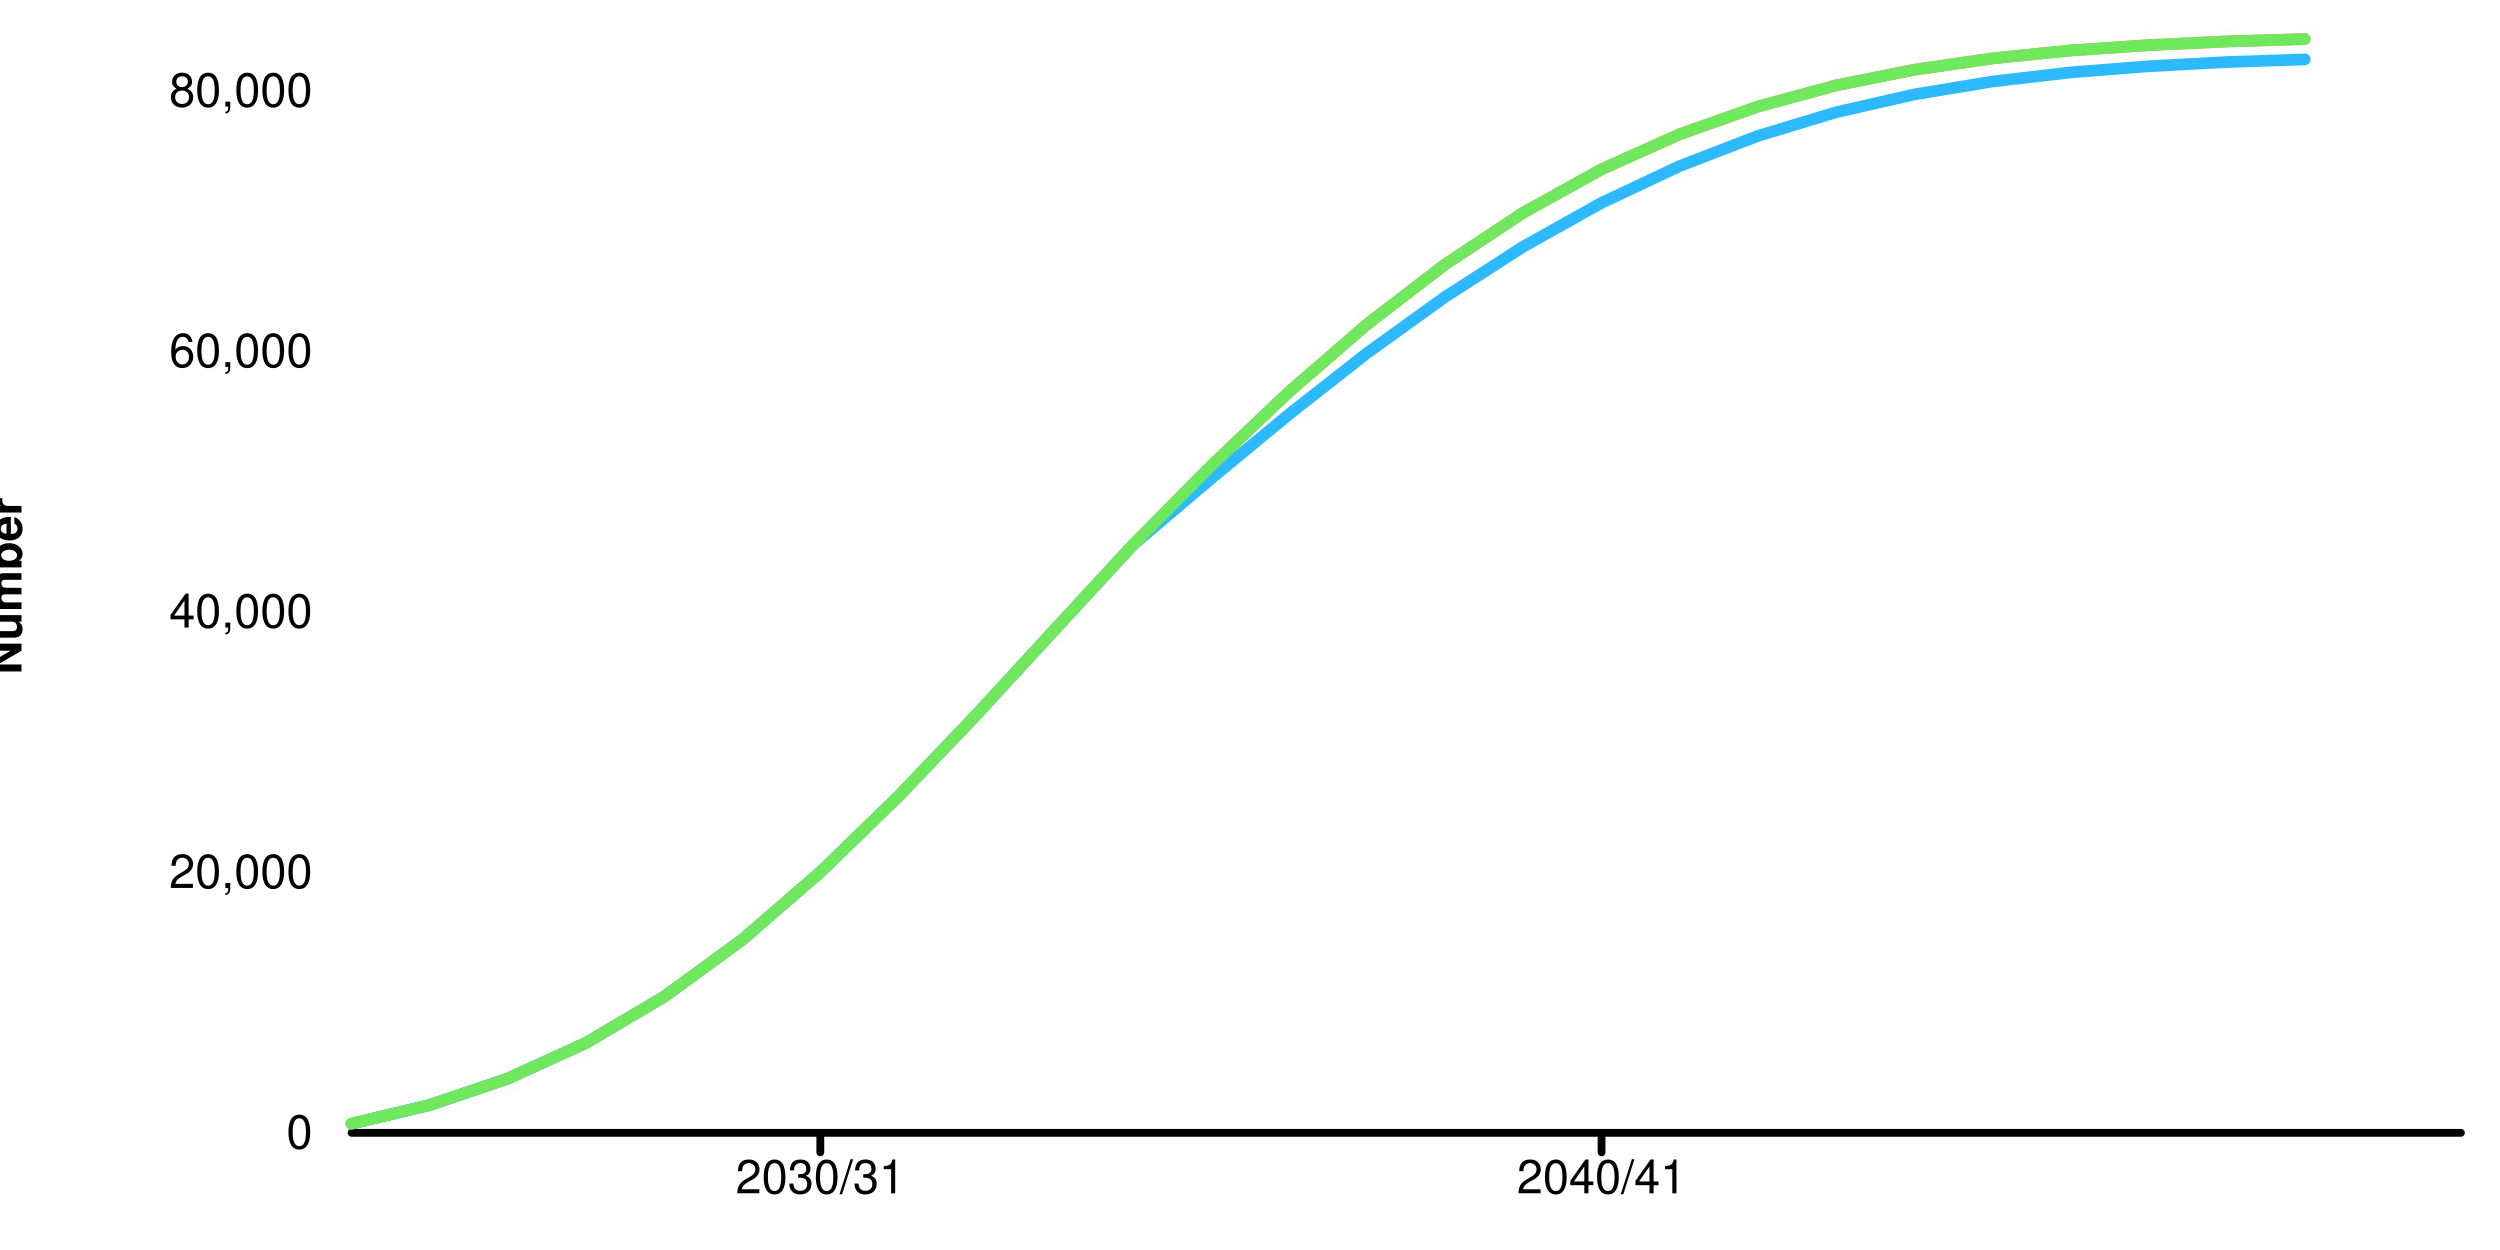
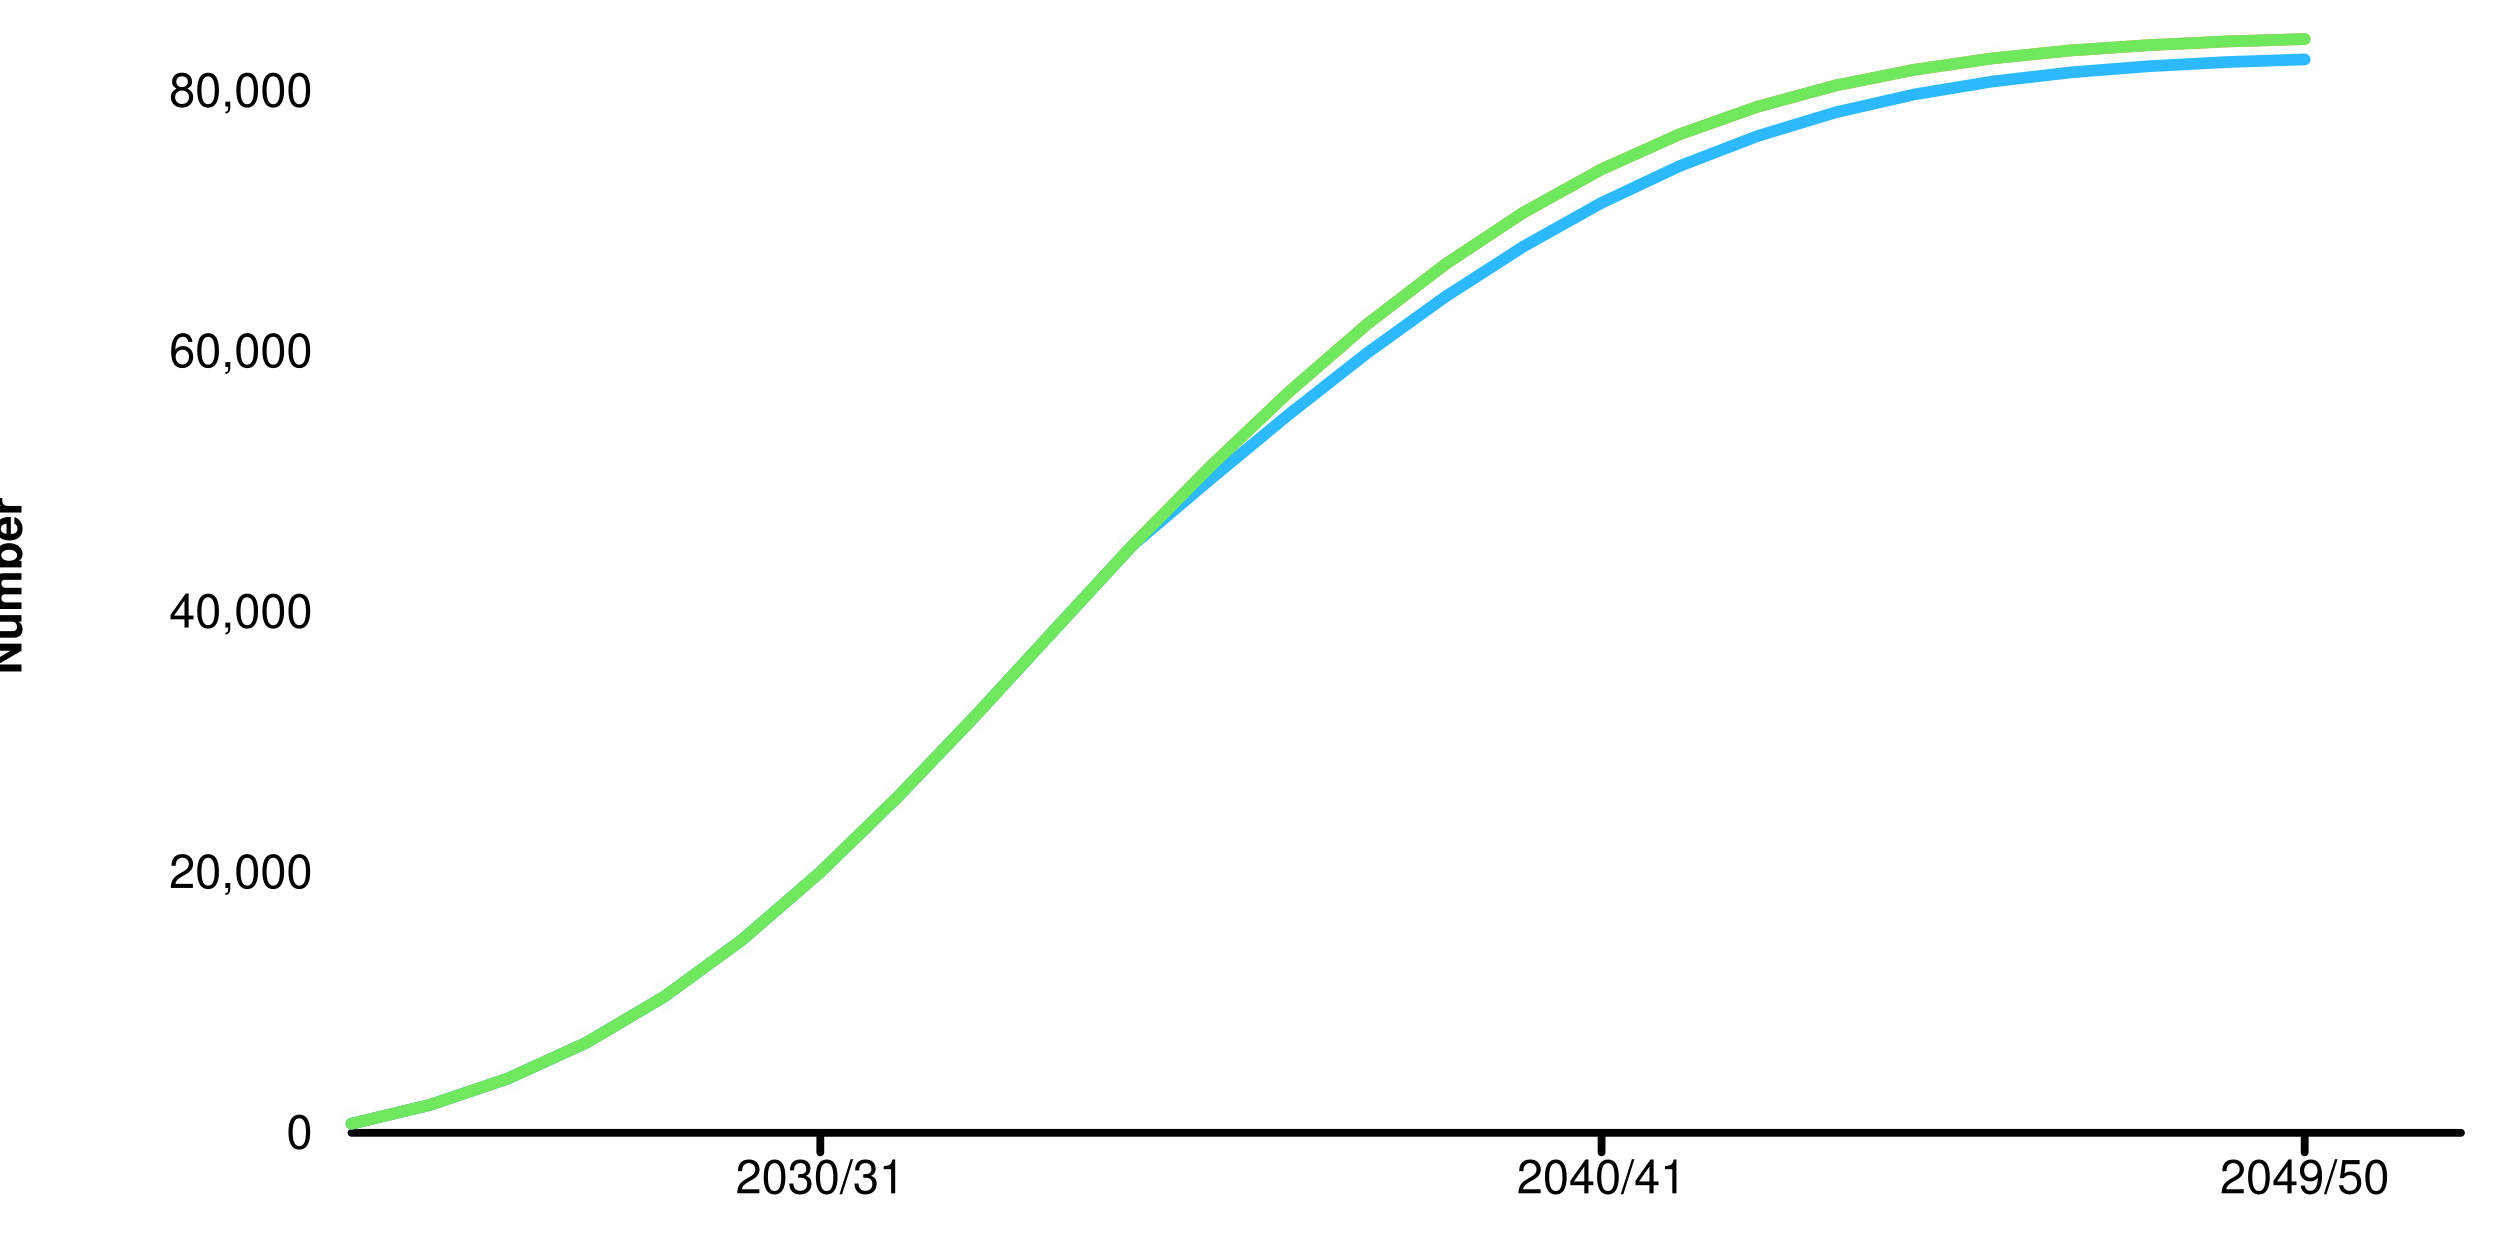
<svg xmlns="http://www.w3.org/2000/svg" width="640" height="320" viewBox="0 0 640 320" preserveAspectRatio="xMinYMin meet" overflow="visible" class="oi-chart-main" data-type="line-chart">
  <defs>
    <style>
	.series path.line { fill-opacity: 0; }
	.series path.line.dotted { stroke-dasharray: 12 20 }
	.series:hover path.line, .series.on path.line { stroke-width: 5; }
	.series .marker { opacity:0.01; }
	.series:hover .marker, .series.active .marker, .series .marker.selected { opacity:1!important; }
	.series .marker:hover, .series .marker.on { r: 6px!important; fill: black; }
	.grid { font-family: "Helvetica Neue",Helvetica,Arial,"Lucida Grande",sans-serif; }
	.grid line { stroke: rgb(0,0,0); stroke-width: 2; stroke-linecap: round; }
	.grid.grid-x text { text-anchor: middle; dominant-baseline: hanging; transform: translateY(10px); }
	.grid.grid-y text { text-anchor: end; dominant-baseline: middle; transform: translateX(-10px); }
	</style>
  </defs>
  <g class="grid grid-y">
    <line x1="90" y1="290" x2="630" y2="290" data-left="90" />
    <text x="90" y="290" text-anchor="end">0</text>
    <text x="90" y="223.316" text-anchor="end">20,000</text>
    <text x="90" y="156.632" text-anchor="end">40,000</text>
    <text x="90" y="89.948" text-anchor="end">60,000</text>
    <text x="90" y="23.263" text-anchor="end">80,000</text>
    <text style="text-anchor:middle;dominant-baseline:hanging;font-weight:bold;transform: translateY(150px) rotate(-90deg);">Number</text>
  </g>
  <g class="grid grid-x">
    <line class="tick" x1="210" y1="290" x2="210" y2="295" />
    <text x="210" y="290" text-anchor="middle">2030/31</text>
    <line class="tick" x1="410" y1="290" x2="410" y2="295" />
    <text x="410" y="290" text-anchor="middle">2040/41</text>
+     <line class="tick" x1="590" y1="290" x2="590" y2="295" />
+     <text x="590" y="290" text-anchor="middle">2049/50</text>
    <text style="text-anchor:middle;dominant-baseline:hanging;font-weight:bold;transform: translateY(150px) rotate(-90deg);" />
  </g>
  <g class="data-layer" role="table">
    <g data-scenario="electric-engagement" class="series series-1" tabindex="0" role="row" aria-label="Series: Electric Engagement" data-series="1">
      <path d="M 90.00,287.66L 110.00,282.87L 130.00,276.11L 150.00,266.98L 170.00,255.17L 190.00,240.58L 210.00,223.28L 230.00,203.85L 250.00,182.93L 270.00,161.18L 290.00,139.52L 310.00,119.29L 330.00,100.30L 350.00,82.98L 370.00,67.65L 390.00,54.41L 410.00,43.33L 430.00,34.36L 450.00,27.29L 470.00,21.86L 490.00,17.86L 510.00,14.95L 530.00,12.92L 550.00,11.56L 570.00,10.61L 590.00,10.00" id="Electric Engagement" class="line" stroke="#EE8C5C" stroke-width="3" stroke-linecap="round" />
      <circle class="marker" cx="90.00" cy="287.66" data-y="703" data-x="2024/25" data-i="0" data-series="1" r="4" fill="#EE8C5C" roll="cell" />
      <circle class="marker" cx="110.00" cy="282.87" data-y="2138" data-x="2025/26" data-i="1" data-series="1" r="4" fill="#EE8C5C" roll="cell" />
      <circle class="marker" cx="130.00" cy="276.11" data-y="4167" data-x="2026/27" data-i="2" data-series="1" r="4" fill="#EE8C5C" roll="cell" />
      <circle class="marker" cx="150.00" cy="266.98" data-y="6905" data-x="2027/28" data-i="3" data-series="1" r="4" fill="#EE8C5C" roll="cell" />
      <circle class="marker" cx="170.00" cy="255.17" data-y="10446" data-x="2028/29" data-i="4" data-series="1" r="4" fill="#EE8C5C" roll="cell" />
      <circle class="marker" cx="190.00" cy="240.58" data-y="14822" data-x="2029/30" data-i="5" data-series="1" r="4" fill="#EE8C5C" roll="cell" />
      <circle class="marker" cx="210.00" cy="223.28" data-y="20012" data-x="2030/31" data-i="6" data-series="1" r="4" fill="#EE8C5C" roll="cell" />
      <circle class="marker" cx="230.00" cy="203.85" data-y="25839" data-x="2031/32" data-i="7" data-series="1" r="4" fill="#EE8C5C" roll="cell" />
      <circle class="marker" cx="250.00" cy="182.93" data-y="32112" data-x="2032/33" data-i="8" data-series="1" r="4" fill="#EE8C5C" roll="cell" />
      <circle class="marker" cx="270.00" cy="161.18" data-y="38635" data-x="2033/34" data-i="9" data-series="1" r="4" fill="#EE8C5C" roll="cell" />
      <circle class="marker" cx="290.00" cy="139.52" data-y="45132" data-x="2034/35" data-i="10" data-series="1" r="4" fill="#EE8C5C" roll="cell" />
      <circle class="marker" cx="310.00" cy="119.29" data-y="51201" data-x="2035/36" data-i="11" data-series="1" r="4" fill="#EE8C5C" roll="cell" />
      <circle class="marker" cx="330.00" cy="100.30" data-y="56894" data-x="2036/37" data-i="12" data-series="1" r="4" fill="#EE8C5C" roll="cell" />
      <circle class="marker" cx="350.00" cy="82.98" data-y="62090" data-x="2037/38" data-i="13" data-series="1" r="4" fill="#EE8C5C" roll="cell" />
      <circle class="marker" cx="370.00" cy="67.65" data-y="66688" data-x="2038/39" data-i="14" data-series="1" r="4" fill="#EE8C5C" roll="cell" />
      <circle class="marker" cx="390.00" cy="54.41" data-y="70659" data-x="2039/40" data-i="15" data-series="1" r="4" fill="#EE8C5C" roll="cell" />
      <circle class="marker" cx="410.00" cy="43.33" data-y="73981" data-x="2040/41" data-i="16" data-series="1" r="4" fill="#EE8C5C" roll="cell" />
      <circle class="marker" cx="430.00" cy="34.36" data-y="76672" data-x="2041/42" data-i="17" data-series="1" r="4" fill="#EE8C5C" roll="cell" />
      <circle class="marker" cx="450.00" cy="27.29" data-y="78792" data-x="2042/43" data-i="18" data-series="1" r="4" fill="#EE8C5C" roll="cell" />
      <circle class="marker" cx="470.00" cy="21.86" data-y="80421" data-x="2043/44" data-i="19" data-series="1" r="4" fill="#EE8C5C" roll="cell" />
      <circle class="marker" cx="490.00" cy="17.86" data-y="81622" data-x="2044/45" data-i="20" data-series="1" r="4" fill="#EE8C5C" roll="cell" />
      <circle class="marker" cx="510.00" cy="14.95" data-y="82493" data-x="2045/46" data-i="21" data-series="1" r="4" fill="#EE8C5C" roll="cell" />
      <circle class="marker" cx="530.00" cy="12.92" data-y="83101" data-x="2046/47" data-i="22" data-series="1" r="4" fill="#EE8C5C" roll="cell" />
      <circle class="marker" cx="550.00" cy="11.56" data-y="83511" data-x="2047/48" data-i="23" data-series="1" r="4" fill="#EE8C5C" roll="cell" />
      <circle class="marker" cx="570.00" cy="10.61" data-y="83795" data-x="2048/49" data-i="24" data-series="1" r="4" fill="#EE8C5C" roll="cell" />
      <circle class="marker" cx="590.00" cy="10.00" data-y="83978" data-x="2049/50" data-i="25" data-series="1" r="4" fill="#EE8C5C" roll="cell" />
    </g>
    <g data-scenario="hydrogen-evolution" class="series series-2" tabindex="0" role="row" aria-label="Series: Hydrogen Evolution" data-series="2">
      <path d="M 90.00,287.66L 110.00,282.87L 130.00,276.11L 150.00,266.98L 170.00,255.17L 190.00,240.58L 210.00,223.28L 230.00,203.85L 250.00,182.93L 270.00,161.18L 290.00,139.52L 310.00,122.57L 330.00,106.05L 350.00,90.36L 370.00,75.97L 390.00,63.11L 410.00,51.92L 430.00,42.50L 450.00,34.80L 470.00,28.74L 490.00,24.18L 510.00,20.87L 530.00,18.54L 550.00,16.96L 570.00,15.89L 590.00,15.21" id="Hydrogen Evolution" class="line" stroke="#2CB9FF" stroke-width="3" stroke-linecap="round" />
      <circle class="marker" cx="90.00" cy="287.66" data-y="703" data-x="2024/25" data-i="0" data-series="2" r="4" fill="#2CB9FF" roll="cell" />
      <circle class="marker" cx="110.00" cy="282.87" data-y="2138" data-x="2025/26" data-i="1" data-series="2" r="4" fill="#2CB9FF" roll="cell" />
      <circle class="marker" cx="130.00" cy="276.11" data-y="4167" data-x="2026/27" data-i="2" data-series="2" r="4" fill="#2CB9FF" roll="cell" />
      <circle class="marker" cx="150.00" cy="266.98" data-y="6905" data-x="2027/28" data-i="3" data-series="2" r="4" fill="#2CB9FF" roll="cell" />
      <circle class="marker" cx="170.00" cy="255.17" data-y="10446" data-x="2028/29" data-i="4" data-series="2" r="4" fill="#2CB9FF" roll="cell" />
      <circle class="marker" cx="190.00" cy="240.58" data-y="14822" data-x="2029/30" data-i="5" data-series="2" r="4" fill="#2CB9FF" roll="cell" />
      <circle class="marker" cx="210.00" cy="223.28" data-y="20012" data-x="2030/31" data-i="6" data-series="2" r="4" fill="#2CB9FF" roll="cell" />
      <circle class="marker" cx="230.00" cy="203.85" data-y="25839" data-x="2031/32" data-i="7" data-series="2" r="4" fill="#2CB9FF" roll="cell" />
      <circle class="marker" cx="250.00" cy="182.93" data-y="32112" data-x="2032/33" data-i="8" data-series="2" r="4" fill="#2CB9FF" roll="cell" />
      <circle class="marker" cx="270.00" cy="161.18" data-y="38635" data-x="2033/34" data-i="9" data-series="2" r="4" fill="#2CB9FF" roll="cell" />
      <circle class="marker" cx="290.00" cy="139.52" data-y="45132" data-x="2034/35" data-i="10" data-series="2" r="4" fill="#2CB9FF" roll="cell" />
      <circle class="marker" cx="310.00" cy="122.57" data-y="50216" data-x="2035/36" data-i="11" data-series="2" r="4" fill="#2CB9FF" roll="cell" />
      <circle class="marker" cx="330.00" cy="106.05" data-y="55171" data-x="2036/37" data-i="12" data-series="2" r="4" fill="#2CB9FF" roll="cell" />
      <circle class="marker" cx="350.00" cy="90.36" data-y="59875" data-x="2037/38" data-i="13" data-series="2" r="4" fill="#2CB9FF" roll="cell" />
      <circle class="marker" cx="370.00" cy="75.97" data-y="64191" data-x="2038/39" data-i="14" data-series="2" r="4" fill="#2CB9FF" roll="cell" />
      <circle class="marker" cx="390.00" cy="63.11" data-y="68050" data-x="2039/40" data-i="15" data-series="2" r="4" fill="#2CB9FF" roll="cell" />
      <circle class="marker" cx="410.00" cy="51.92" data-y="71406" data-x="2040/41" data-i="16" data-series="2" r="4" fill="#2CB9FF" roll="cell" />
      <circle class="marker" cx="430.00" cy="42.50" data-y="74230" data-x="2041/42" data-i="17" data-series="2" r="4" fill="#2CB9FF" roll="cell" />
      <circle class="marker" cx="450.00" cy="34.80" data-y="76540" data-x="2042/43" data-i="18" data-series="2" r="4" fill="#2CB9FF" roll="cell" />
      <circle class="marker" cx="470.00" cy="28.74" data-y="78357" data-x="2043/44" data-i="19" data-series="2" r="4" fill="#2CB9FF" roll="cell" />
      <circle class="marker" cx="490.00" cy="24.18" data-y="79725" data-x="2044/45" data-i="20" data-series="2" r="4" fill="#2CB9FF" roll="cell" />
      <circle class="marker" cx="510.00" cy="20.87" data-y="80718" data-x="2045/46" data-i="21" data-series="2" r="4" fill="#2CB9FF" roll="cell" />
      <circle class="marker" cx="530.00" cy="18.54" data-y="81417" data-x="2046/47" data-i="22" data-series="2" r="4" fill="#2CB9FF" roll="cell" />
      <circle class="marker" cx="550.00" cy="16.96" data-y="81891" data-x="2047/48" data-i="23" data-series="2" r="4" fill="#2CB9FF" roll="cell" />
      <circle class="marker" cx="570.00" cy="15.89" data-y="82211" data-x="2048/49" data-i="24" data-series="2" r="4" fill="#2CB9FF" roll="cell" />
      <circle class="marker" cx="590.00" cy="15.21" data-y="82416" data-x="2049/50" data-i="25" data-series="2" r="4" fill="#2CB9FF" roll="cell" />
    </g>
    <g data-scenario="holistic-transition" class="series series-3" tabindex="0" role="row" aria-label="Series: Holistic Transition" data-series="3">
      <path d="M 90.00,287.66L 110.00,282.87L 130.00,276.11L 150.00,266.98L 170.00,255.17L 190.00,240.58L 210.00,223.28L 230.00,203.85L 250.00,182.93L 270.00,161.18L 290.00,139.52L 310.00,119.29L 330.00,100.30L 350.00,82.98L 370.00,67.65L 390.00,54.41L 410.00,43.33L 430.00,34.36L 450.00,27.29L 470.00,21.86L 490.00,17.86L 510.00,14.95L 530.00,12.92L 550.00,11.56L 570.00,10.61L 590.00,10.00" id="Holistic Transition" class="line" stroke="#70E85E" stroke-width="3" stroke-linecap="round" />
      <circle class="marker" cx="90.00" cy="287.66" data-y="703" data-x="2024/25" data-i="0" data-series="3" r="4" fill="#70E85E" roll="cell" />
      <circle class="marker" cx="110.00" cy="282.87" data-y="2138" data-x="2025/26" data-i="1" data-series="3" r="4" fill="#70E85E" roll="cell" />
      <circle class="marker" cx="130.00" cy="276.11" data-y="4167" data-x="2026/27" data-i="2" data-series="3" r="4" fill="#70E85E" roll="cell" />
      <circle class="marker" cx="150.00" cy="266.98" data-y="6905" data-x="2027/28" data-i="3" data-series="3" r="4" fill="#70E85E" roll="cell" />
      <circle class="marker" cx="170.00" cy="255.17" data-y="10446" data-x="2028/29" data-i="4" data-series="3" r="4" fill="#70E85E" roll="cell" />
      <circle class="marker" cx="190.00" cy="240.58" data-y="14822" data-x="2029/30" data-i="5" data-series="3" r="4" fill="#70E85E" roll="cell" />
      <circle class="marker" cx="210.00" cy="223.28" data-y="20012" data-x="2030/31" data-i="6" data-series="3" r="4" fill="#70E85E" roll="cell" />
      <circle class="marker" cx="230.00" cy="203.85" data-y="25839" data-x="2031/32" data-i="7" data-series="3" r="4" fill="#70E85E" roll="cell" />
      <circle class="marker" cx="250.00" cy="182.93" data-y="32112" data-x="2032/33" data-i="8" data-series="3" r="4" fill="#70E85E" roll="cell" />
      <circle class="marker" cx="270.00" cy="161.18" data-y="38635" data-x="2033/34" data-i="9" data-series="3" r="4" fill="#70E85E" roll="cell" />
      <circle class="marker" cx="290.00" cy="139.52" data-y="45132" data-x="2034/35" data-i="10" data-series="3" r="4" fill="#70E85E" roll="cell" />
      <circle class="marker" cx="310.00" cy="119.29" data-y="51201" data-x="2035/36" data-i="11" data-series="3" r="4" fill="#70E85E" roll="cell" />
      <circle class="marker" cx="330.00" cy="100.30" data-y="56894" data-x="2036/37" data-i="12" data-series="3" r="4" fill="#70E85E" roll="cell" />
      <circle class="marker" cx="350.00" cy="82.98" data-y="62090" data-x="2037/38" data-i="13" data-series="3" r="4" fill="#70E85E" roll="cell" />
      <circle class="marker" cx="370.00" cy="67.65" data-y="66688" data-x="2038/39" data-i="14" data-series="3" r="4" fill="#70E85E" roll="cell" />
      <circle class="marker" cx="390.00" cy="54.41" data-y="70659" data-x="2039/40" data-i="15" data-series="3" r="4" fill="#70E85E" roll="cell" />
      <circle class="marker" cx="410.00" cy="43.33" data-y="73981" data-x="2040/41" data-i="16" data-series="3" r="4" fill="#70E85E" roll="cell" />
      <circle class="marker" cx="430.00" cy="34.36" data-y="76672" data-x="2041/42" data-i="17" data-series="3" r="4" fill="#70E85E" roll="cell" />
      <circle class="marker" cx="450.00" cy="27.29" data-y="78792" data-x="2042/43" data-i="18" data-series="3" r="4" fill="#70E85E" roll="cell" />
      <circle class="marker" cx="470.00" cy="21.86" data-y="80421" data-x="2043/44" data-i="19" data-series="3" r="4" fill="#70E85E" roll="cell" />
      <circle class="marker" cx="490.00" cy="17.86" data-y="81622" data-x="2044/45" data-i="20" data-series="3" r="4" fill="#70E85E" roll="cell" />
      <circle class="marker" cx="510.00" cy="14.95" data-y="82493" data-x="2045/46" data-i="21" data-series="3" r="4" fill="#70E85E" roll="cell" />
      <circle class="marker" cx="530.00" cy="12.92" data-y="83101" data-x="2046/47" data-i="22" data-series="3" r="4" fill="#70E85E" roll="cell" />
      <circle class="marker" cx="550.00" cy="11.56" data-y="83511" data-x="2047/48" data-i="23" data-series="3" r="4" fill="#70E85E" roll="cell" />
      <circle class="marker" cx="570.00" cy="10.61" data-y="83795" data-x="2048/49" data-i="24" data-series="3" r="4" fill="#70E85E" roll="cell" />
      <circle class="marker" cx="590.00" cy="10.00" data-y="83978" data-x="2049/50" data-i="25" data-series="3" r="4" fill="#70E85E" roll="cell" />
    </g>
  </g>
</svg>
